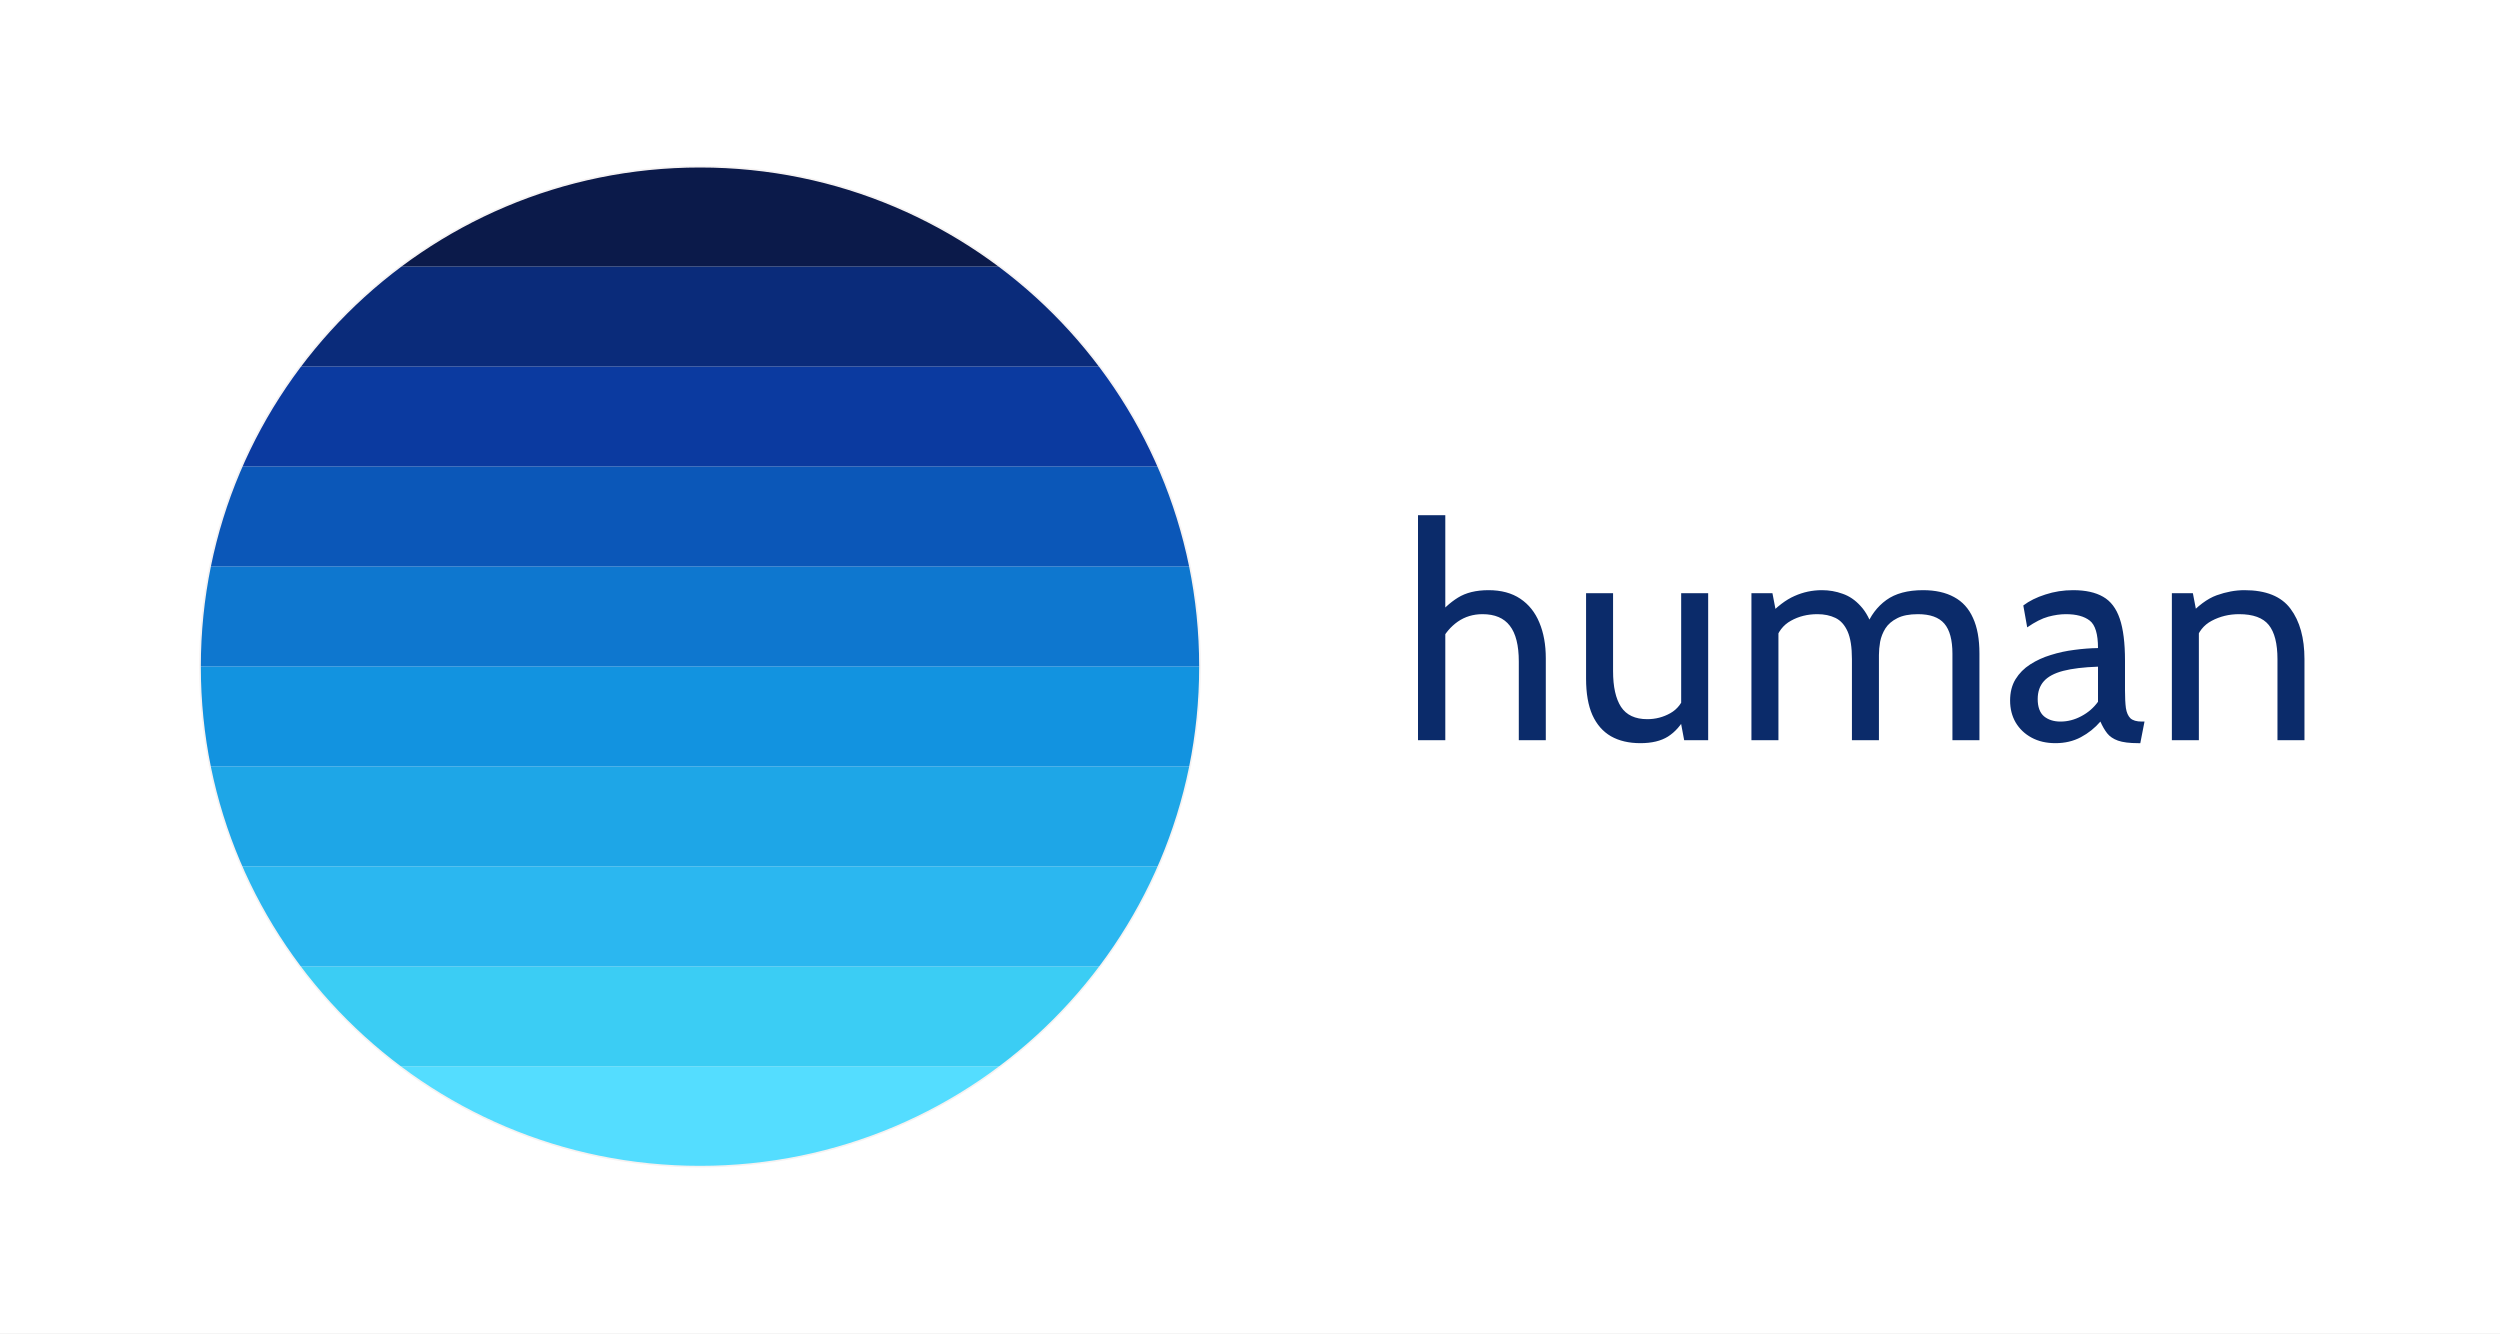
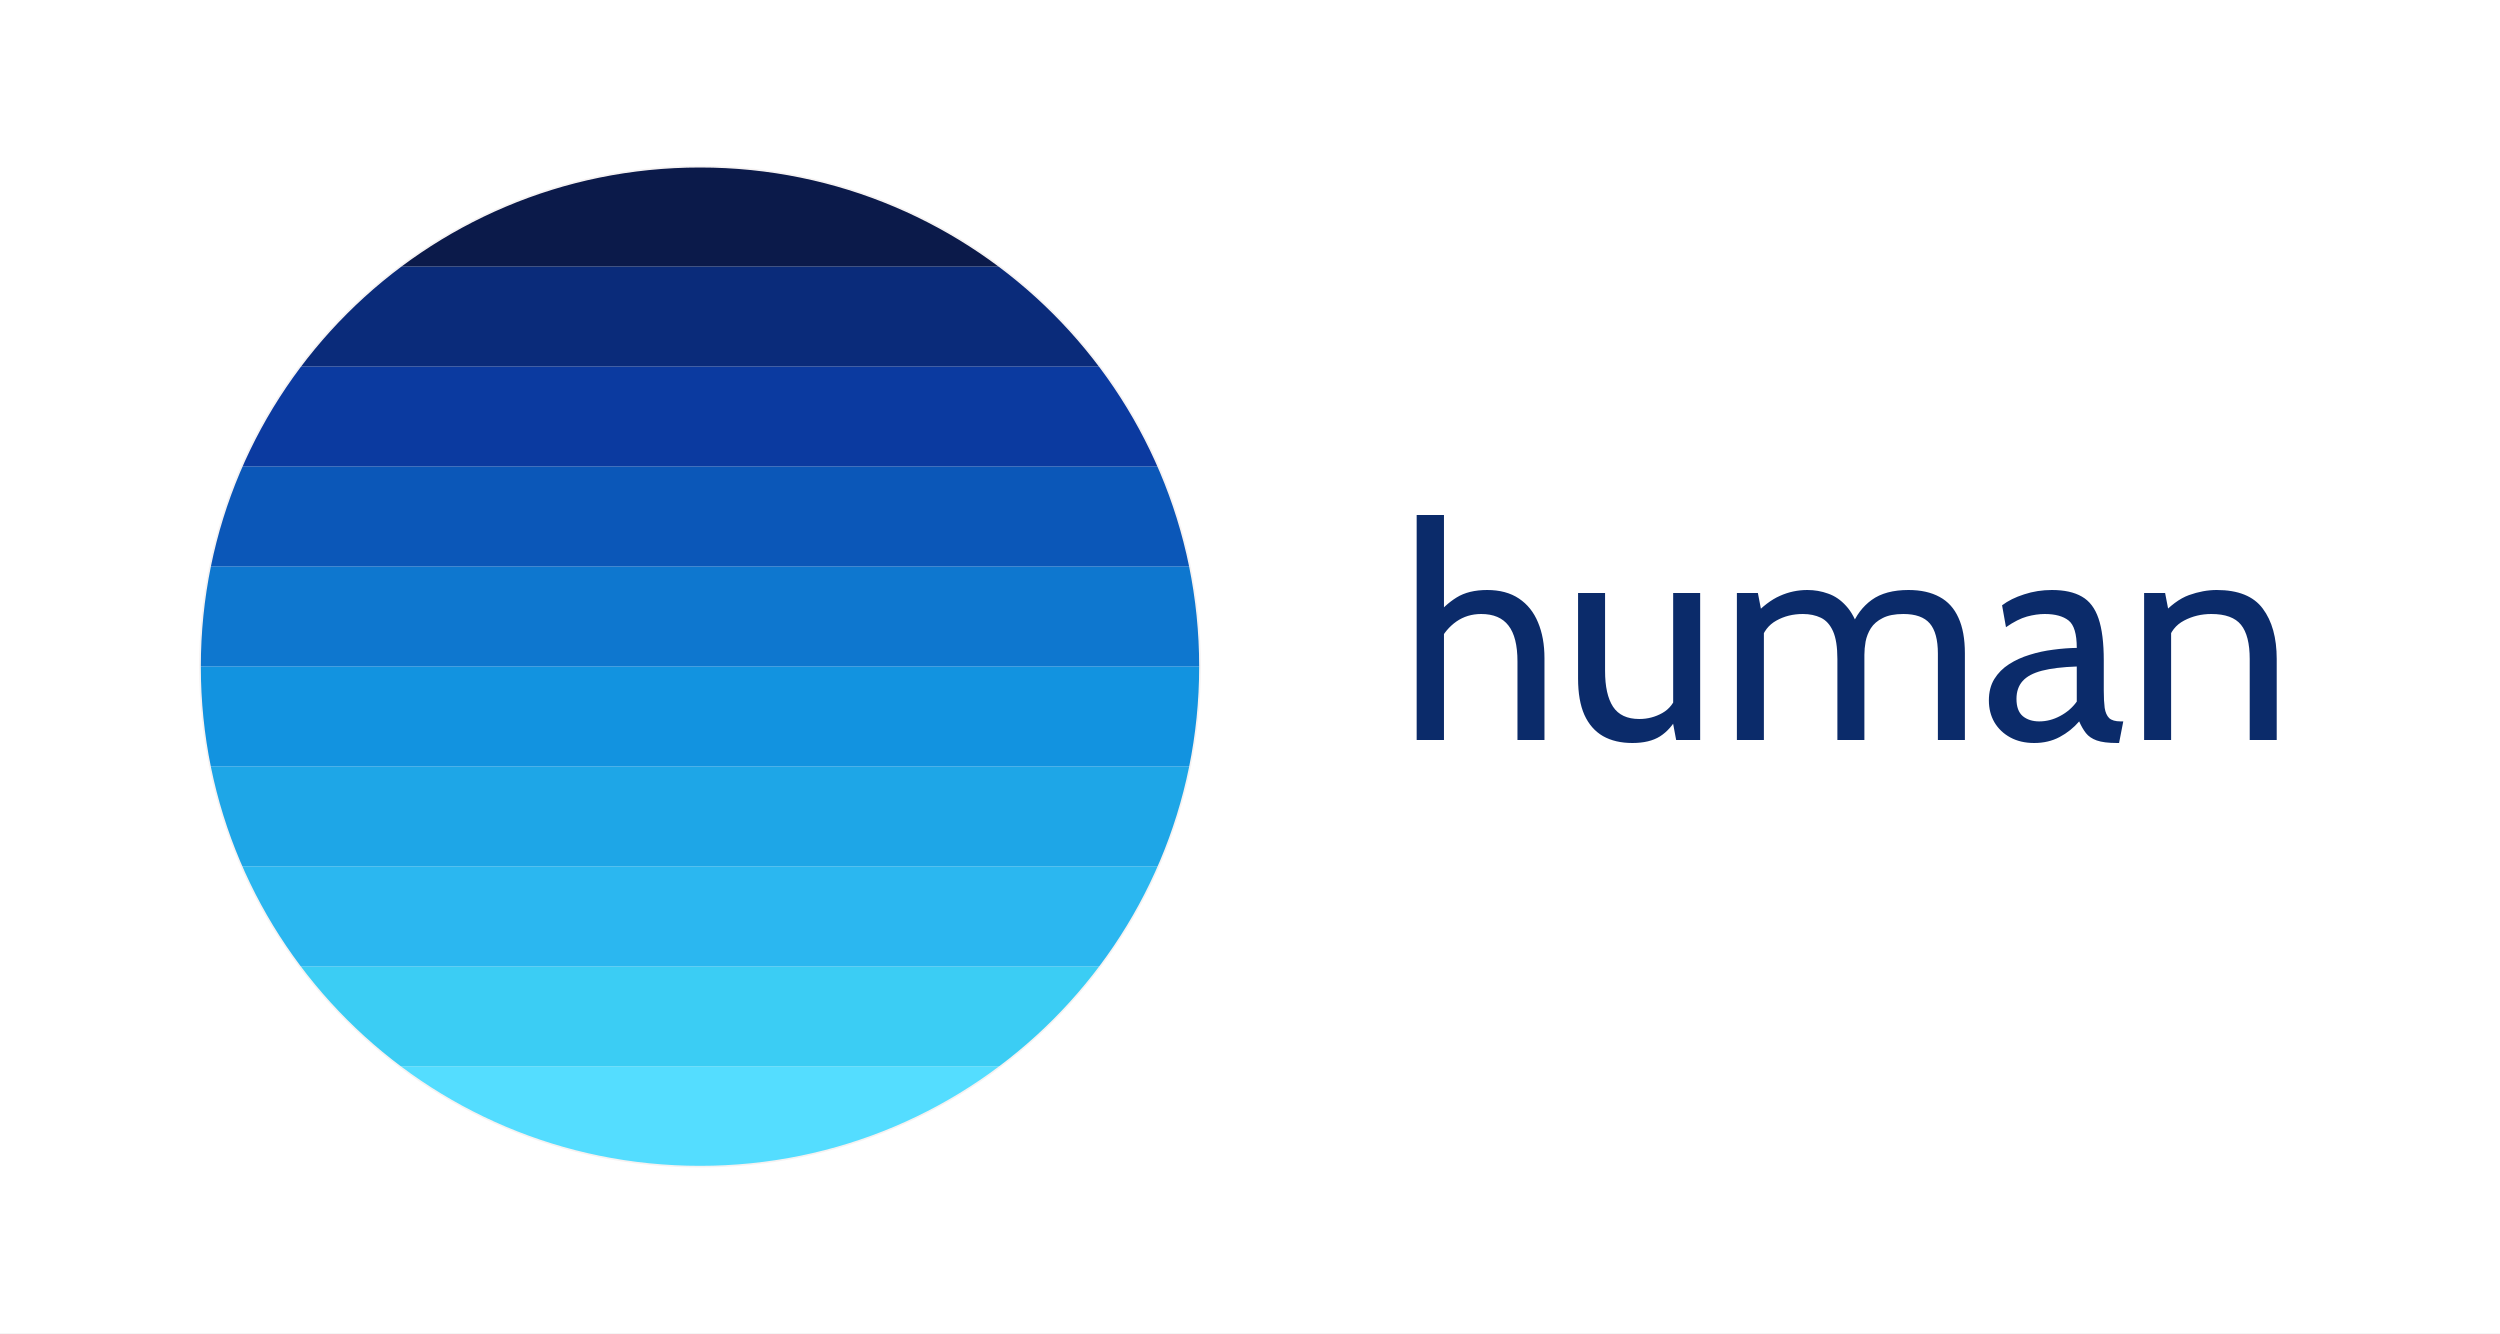
<svg xmlns="http://www.w3.org/2000/svg" viewBox="0 0 1500 800" width="1500" height="800">
  <style>
-     #text-human {
-       fill: #0b2b6a;
-     }
-     .disc-border {
-       stroke: #f5f2f2;
-     }
+ #text-human {
+ fill: #0b2b6a;
+ }
+ .disc-border {
+ stroke: #f5f2f2;
+ }

-     @media (prefers-color-scheme: dark) {
-       #text-human {
-         fill: #2bb7f0;
-       }
-       .disc-border {
-         stroke: #555555;
-       }
-     }
-   </style>
+ @media (prefers-color-scheme: dark) {
+ #text-human {
+ fill: #2bb7f0;
+ }
+ .disc-border {
+ stroke: #555555;
+ }
+ }
+ </style>
  <rect width="1500" height="800" fill="white" />
  <defs>
    <clipPath id="discClip">
      <circle cx="420" cy="400" r="300" />
    </clipPath>
+     <filter id="blur-filter">
+       <feGaussianBlur in="SourceGraphic" stdDeviation="1" result="blur">
+         
+     </feGaussianBlur>
+       <feColorMatrix in="blur" type="matrix" values="                   1 0 0 0 0                   0 1 0 0 0                   0 0 1 0 0                   0 0 0 29 -1" result="goo" />
+       <feComposite in="SourceGraphic" in2="goo" operator="atop" />
+     </filter>
  </defs>
  <g clip-path="url(#discClip)">
    <rect x="120" y="100" width="600" height="60" fill="#0b1a4a" />
    <rect x="120" y="160" width="600" height="60" fill="#0a2b7a" />
    <rect x="120" y="220" width="600" height="60" fill="#0b3aa0" />
    <rect x="120" y="280" width="600" height="60" fill="#0b57b8" />
    <rect x="120" y="340" width="600" height="60" fill="#0e77cf" />
    <rect x="120" y="400" width="600" height="60" fill="#1293e0" />
    <rect x="120" y="460" width="600" height="60" fill="#1ea6e7" />
    <rect x="120" y="520" width="600" height="60" fill="#2bb7f0" />
    <rect x="120" y="580" width="600" height="60" fill="#3bcdf4" />
    <rect x="120" y="640" width="600" height="60" fill="#54ddff" />
  </g>
  <circle cx="420" cy="400" r="300" fill="none" stroke-width="1" class="disc-border" />
-   <path d="m 850.8,444.1 v -135 h 16.38 v 62.1 l -5.76,-0.36 q 6.21,-7.83 13.32,-12.24 7.2,-4.5 18.36,-4.5 11.43,0 19.08,5.13 7.65,5.13 11.43,14.31 3.87,9.18 3.87,21.42 v 49.14 h -16.2 v -47.16 q 0,-14.58 -5.4,-21.51 -5.31,-6.93 -16.38,-6.93 -8.37,0 -14.85,4.5 -6.39,4.5 -10.17,12.06 l 2.7,-9.9 v 68.94 z m 133.42,1.8 q -10.35,0 -17.64,-4.14 -7.29,-4.23 -11.16,-12.78 -3.78,-8.55 -3.78,-21.78 v -51.3 h 16.2 v 46.8 q 0,14.04 4.77,21.42 4.86,7.38 15.75,7.38 7.47,0 13.86,-3.6 6.39,-3.6 8.82,-11.52 l -2.34,8.82 v -69.3 h 16.2 v 88.2 h -14.4 l -3.24,-17.28 4.32,2.88 q -4.41,8.19 -10.8,12.24 -6.3,3.96 -16.56,3.96 z m 66.64,-1.8 v -88.2 h 12.6 l 3.24,16.92 -6.12,-2.88 q 8.28,-8.91 16.11,-12.33 7.83,-3.51 16.47,-3.51 6.48,0 12.42,2.16 6.03,2.07 10.8,7.38 4.86,5.22 7.74,14.58 l -4.5,-1.98 q 3.96,-10.26 12.15,-16.2 8.19,-5.94 22.05,-5.94 11.07,0 18.63,4.14 7.56,4.05 11.34,12.51 3.87,8.37 3.87,21.33 v 52.02 h -16.2 v -51.84 q 0,-12.42 -4.86,-18.09 -4.86,-5.67 -15.84,-5.67 -7.74,0 -12.42,2.43 -4.68,2.34 -7.11,6.12 -2.34,3.78 -3.15,8.01 -0.72,4.23 -0.72,7.92 v 51.12 h -16.2 v -48.6 q 0,-10.8 -2.61,-16.65 -2.61,-5.85 -7.29,-8.1 -4.68,-2.25 -10.8,-2.25 -8.91,0 -15.93,3.96 -7.02,3.87 -9.45,12.42 l 1.98,-8.82 v 68.04 z m 182.38,1.8 q -8.19,0 -14.31,-3.33 -6.12,-3.33 -9.54,-9.09 -3.33,-5.76 -3.33,-13.14 0,-7.47 3.24,-12.78 3.33,-5.4 8.82,-8.91 5.58,-3.6 12.42,-5.67 6.84,-2.16 14.13,-3.06 7.38,-0.99 14.13,-1.08 0,-12.6 -4.95,-16.47 -4.95,-3.87 -14.31,-3.87 -4.95,0 -10.62,1.53 -5.58,1.53 -12.6,6.39 l -2.34,-13.14 q 5.31,-4.05 13.23,-6.57 7.92,-2.61 16.65,-2.61 11.16,0 18,3.96 6.84,3.87 9.99,13.14 3.15,9.27 3.15,25.2 v 18 q 0,6.3 0.54,10.44 0.63,4.05 2.7,6.12 2.16,1.98 6.84,1.98 h 1.62 l -2.52,12.96 h -1.26 q -7.83,0 -12.15,-1.53 -4.23,-1.53 -6.48,-4.41 -2.25,-2.88 -4.05,-7.02 -4.95,5.76 -11.7,9.36 -6.75,3.6 -15.3,3.6 z m 3.06,-12.96 q 6.48,0 12.51,-3.24 6.12,-3.24 9.99,-8.64 V 400 q -12.87,0.45 -20.88,2.52 -7.92,2.07 -11.61,6.21 -3.69,4.14 -3.69,10.71 0,7.11 3.78,10.35 3.87,3.15 9.9,3.15 z m 66.82,11.16 v -88.2 h 12.6 l 3.24,16.92 -6.3,-2.7 q 8.91,-9.9 17.37,-12.96 8.55,-3.06 16.65,-3.06 19.35,0 27.63,11.16 8.37,11.16 8.37,30.24 v 48.6 h -16.2 v -48.6 q 0,-14.04 -5.22,-20.52 -5.22,-6.48 -17.82,-6.48 -8.91,0 -16.38,3.96 -7.38,3.87 -9.72,12.42 l 1.98,-9.9 v 69.12 z" id="text-human" style="font-size:180px;font-family:Cabin, Lato, 'Gill Sans', 'Segoe UI', Calibri, sans-serif;letter-spacing:4;dominant-baseline:middle;" aria-label="human" />
+   <path id="text-human" transform="translate(850, 309)" aria-label="human" d="M-2.6226e-06 135V7.15256e-07H16.38V62.1L10.62 61.74C14.76 56.52 19.2 52.44 23.94 49.5C28.74 46.5 34.86 45 42.3 45C49.92 45 56.28 46.71 61.38 50.13C66.48 53.55 70.29 58.32 72.81 64.44C75.39 70.56 76.68 77.7 76.68 85.86V135H60.48V87.84C60.48 78.12 58.68 70.95 55.08 66.33C51.54 61.71 46.08 59.4 38.7 59.4C33.12 59.4 28.17 60.9 23.85 63.9C19.59 66.9 16.2 70.92 13.68 75.96L16.38 66.06V135H-2.6226e-06ZM129.419 136.8C122.519 136.8 116.639 135.42 111.779 132.66C106.919 129.84 103.199 125.58 100.619 119.88C98.099 114.18 96.839 106.92 96.839 98.1V46.8H113.039V93.6C113.039 102.96 114.629 110.1 117.809 115.02C121.049 119.94 126.299 122.4 133.559 122.4C138.539 122.4 143.159 121.2 147.419 118.8C151.679 116.4 154.619 112.56 156.239 107.28L153.899 116.1V46.8H170.099V135H155.699L152.459 117.72L156.779 120.6C153.839 126.06 150.239 130.14 145.979 132.84C141.779 135.48 136.259 136.8 129.419 136.8ZM192.133 135V46.8H204.733L207.973 63.72L201.853 60.84C207.373 54.9 212.743 50.79 217.963 48.51C223.183 46.17 228.673 45 234.433 45C238.753 45 242.893 45.72 246.853 47.16C250.873 48.54 254.473 51 257.653 54.54C260.893 58.02 263.473 62.88 265.393 69.12L260.893 67.14C263.533 60.3 267.583 54.9 273.043 50.94C278.503 46.98 285.853 45 295.093 45C302.473 45 308.683 46.38 313.723 49.14C318.763 51.84 322.543 56.01 325.063 61.65C327.643 67.23 328.933 74.34 328.933 82.98V135H312.733V83.16C312.733 74.88 311.113 68.85 307.873 65.07C304.633 61.29 299.353 59.4 292.033 59.4C286.873 59.4 282.733 60.21 279.613 61.83C276.493 63.39 274.123 65.43 272.503 67.95C270.943 70.47 269.893 73.14 269.353 75.96C268.873 78.78 268.633 81.42 268.633 83.88V135H252.433V86.4C252.433 79.2 251.563 73.65 249.823 69.75C248.083 65.85 245.653 63.15 242.533 61.65C239.413 60.15 235.813 59.4 231.733 59.4C225.793 59.4 220.483 60.72 215.803 63.36C211.123 65.94 207.973 70.08 206.353 75.78L208.333 66.96V135H192.133ZM370.505 136.8C365.045 136.8 360.275 135.69 356.195 133.47C352.115 131.25 348.935 128.22 346.655 124.38C344.435 120.54 343.325 116.16 343.325 111.24C343.325 106.26 344.405 102 346.565 98.46C348.785 94.86 351.725 91.89 355.385 89.55C359.105 87.15 363.245 85.26 367.805 83.88C372.365 82.44 377.075 81.42 381.935 80.82C386.855 80.16 391.565 79.8 396.065 79.74C396.065 71.34 394.415 65.85 391.115 63.27C387.815 60.69 383.045 59.4 376.805 59.4C373.505 59.4 369.965 59.91 366.185 60.93C362.465 61.95 358.265 64.08 353.585 67.32L351.245 54.18C354.785 51.48 359.195 49.29 364.475 47.61C369.755 45.87 375.305 45 381.125 45C388.565 45 394.565 46.32 399.125 48.96C403.685 51.54 407.015 55.92 409.115 62.1C411.215 68.28 412.265 76.68 412.265 87.3V105.3C412.265 109.5 412.445 112.98 412.805 115.74C413.225 118.44 414.125 120.48 415.505 121.86C416.945 123.18 419.225 123.84 422.345 123.84H423.965L421.445 136.8H420.185C414.965 136.8 410.915 136.29 408.035 135.27C405.215 134.25 403.055 132.78 401.555 130.86C400.055 128.94 398.705 126.6 397.505 123.84C394.205 127.68 390.305 130.8 385.805 133.2C381.305 135.6 376.205 136.8 370.505 136.8ZM373.565 123.84C377.885 123.84 382.055 122.76 386.075 120.6C390.155 118.44 393.485 115.56 396.065 111.96V90.9C387.485 91.2 380.525 92.04 375.185 93.42C369.905 94.8 366.035 96.87 363.575 99.63C361.115 102.39 359.885 105.96 359.885 110.34C359.885 115.08 361.145 118.53 363.665 120.69C366.245 122.79 369.545 123.84 373.565 123.84ZM436.469 135V46.8H449.069L452.309 63.72L446.009 61.02C451.949 54.42 457.739 50.1 463.379 48.06C469.079 46.02 474.629 45 480.029 45C492.929 45 502.139 48.72 507.659 56.16C513.239 63.6 516.029 73.68 516.029 86.4V135H499.829V86.4C499.829 77.04 498.089 70.2 494.609 65.88C491.129 61.56 485.189 59.4 476.789 59.4C470.849 59.4 465.389 60.72 460.409 63.36C455.489 65.94 452.249 70.08 450.689 75.78L452.669 65.88V135H436.469Z" fill="black" />
</svg>
